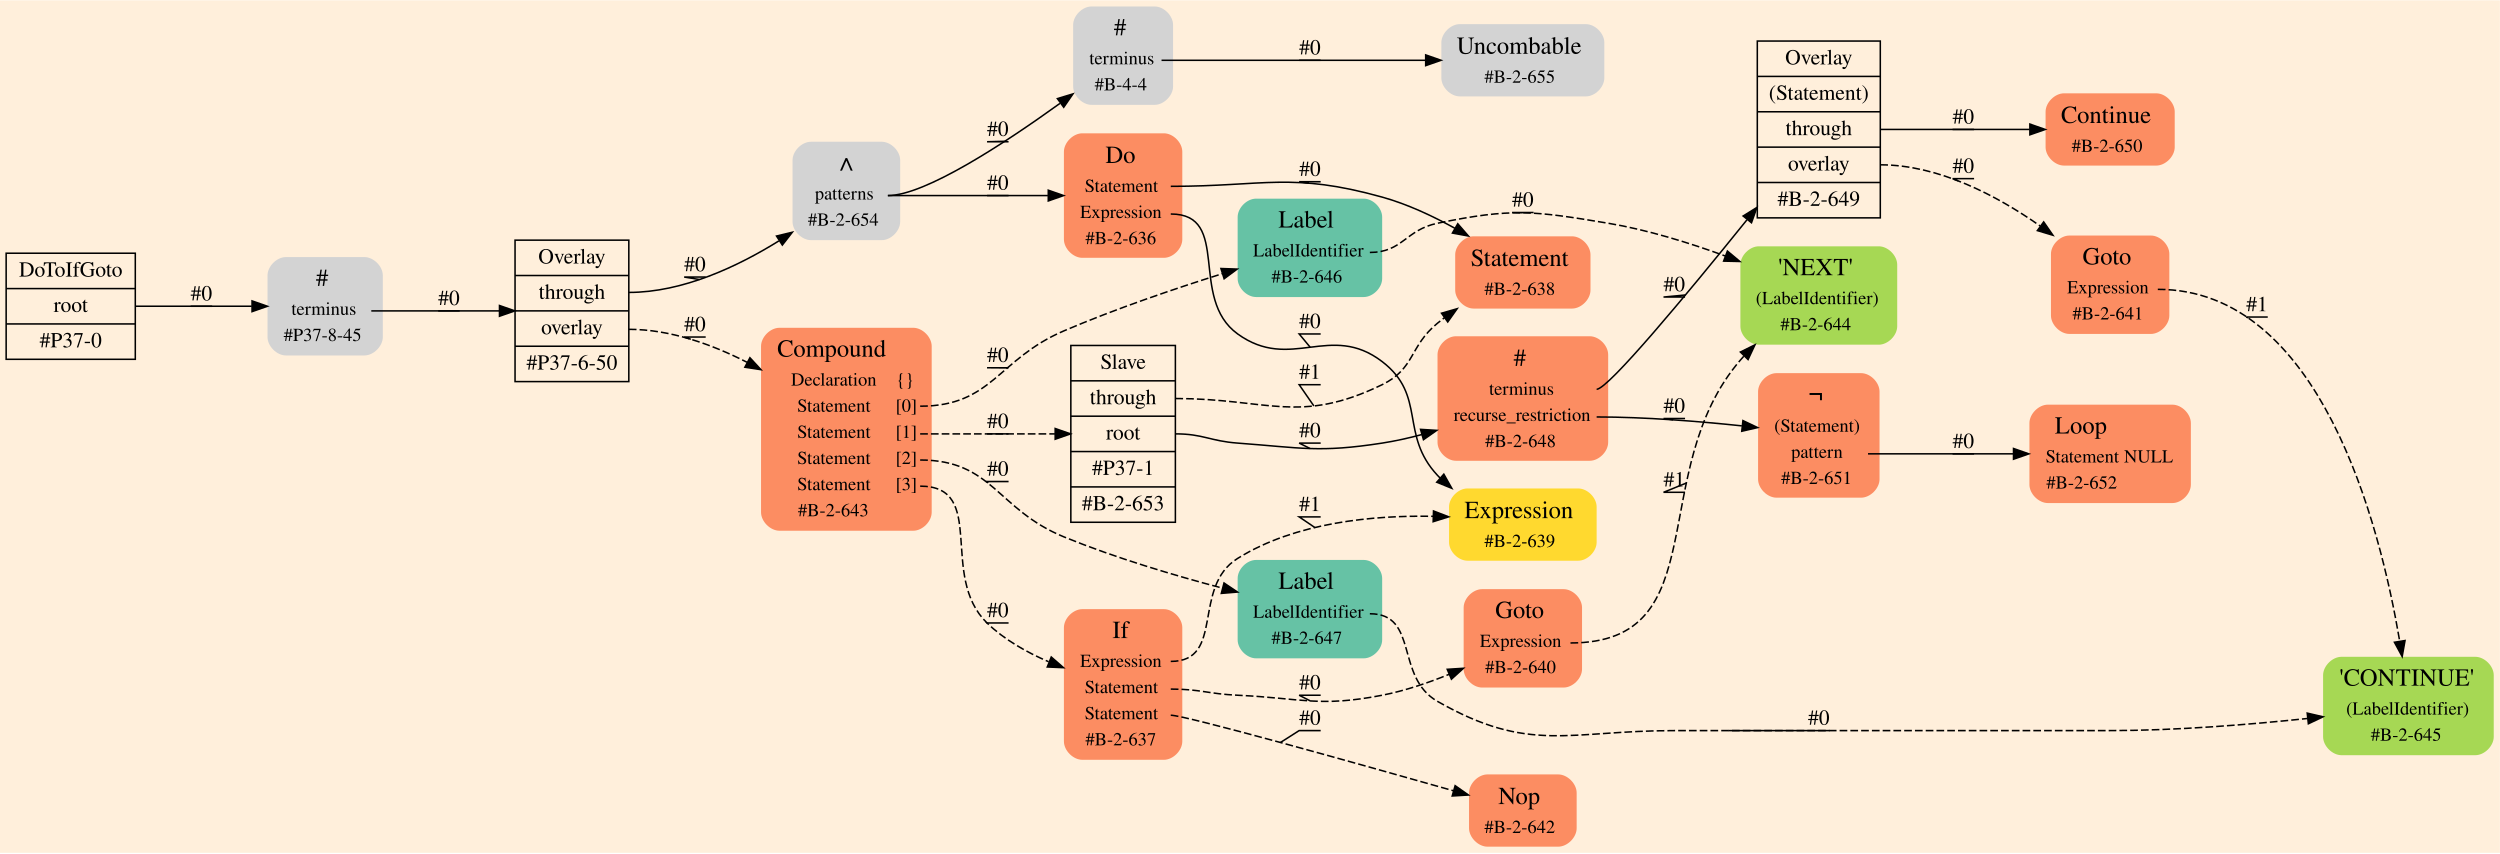
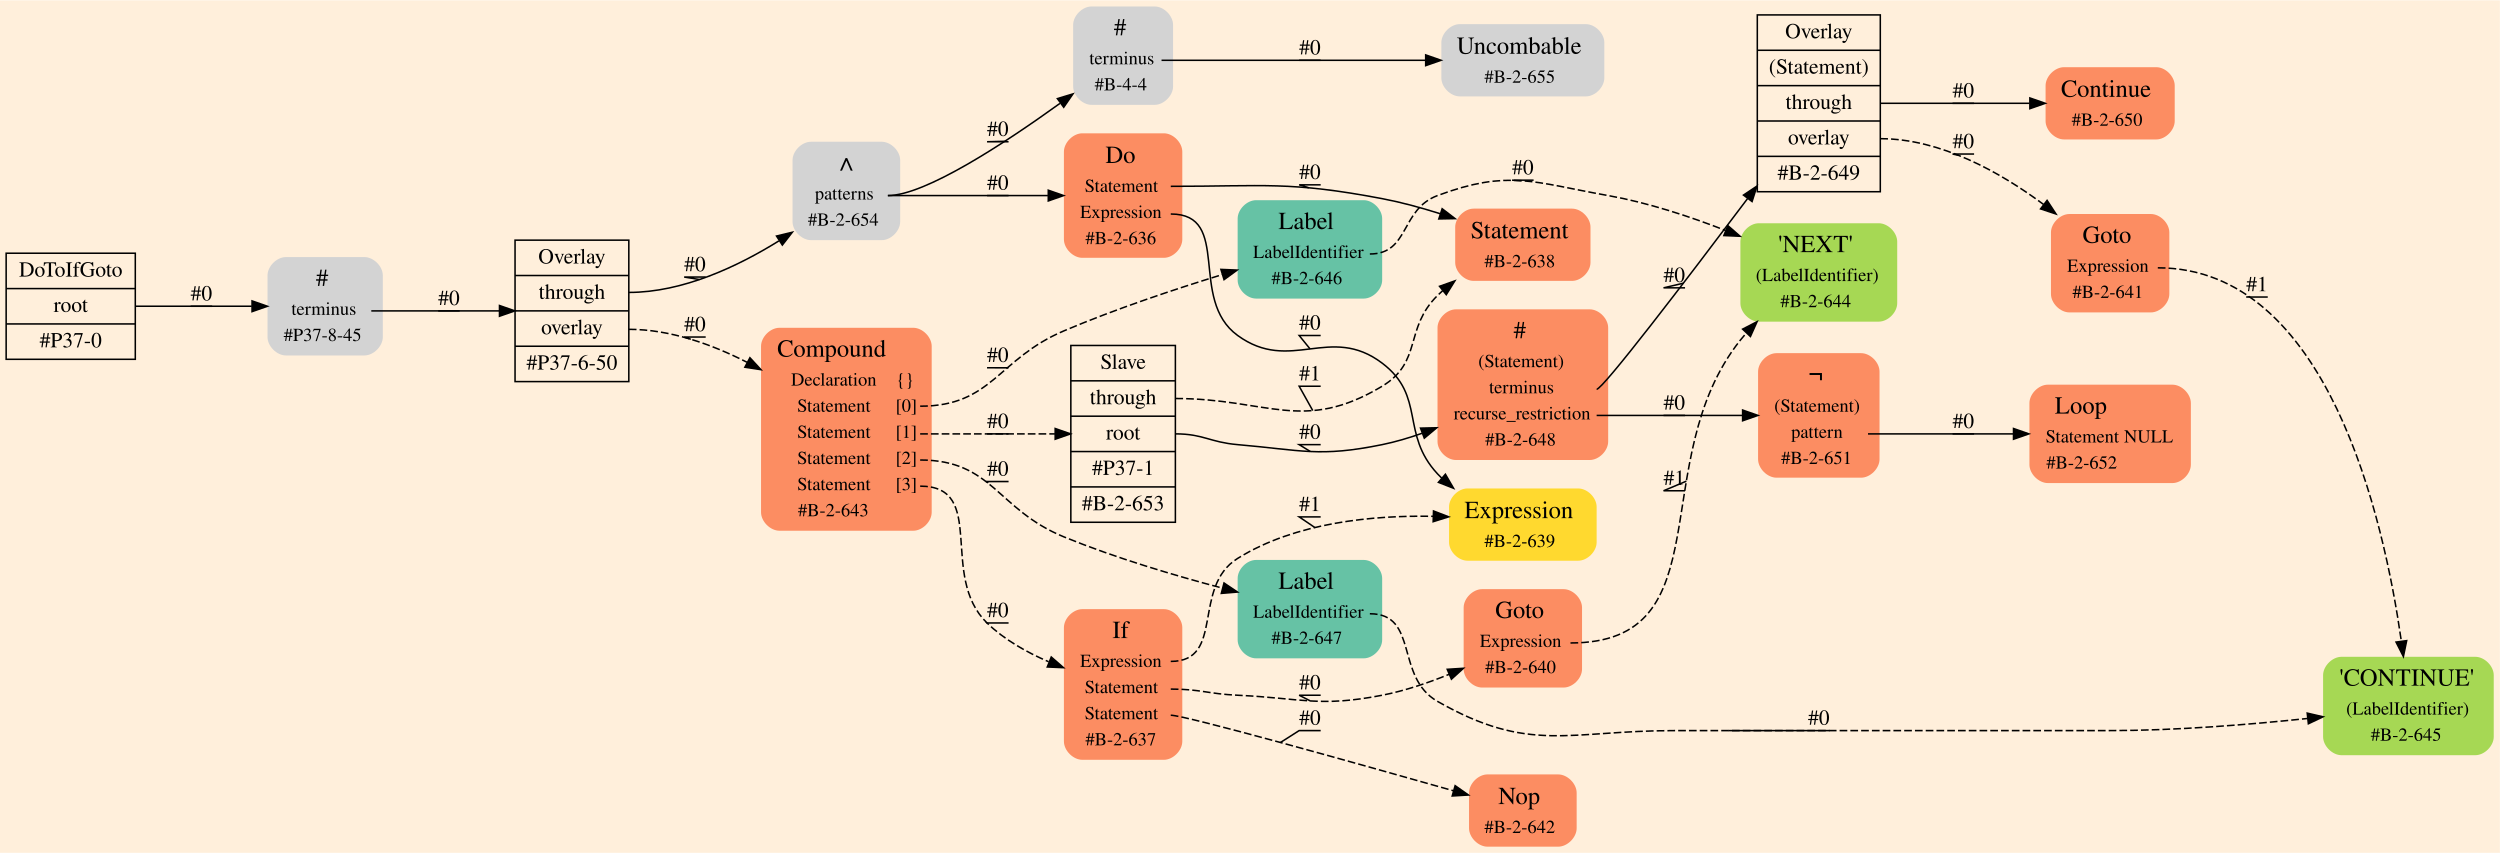
<svg xmlns="http://www.w3.org/2000/svg" width="1008pt" height="344pt" viewBox="0.00 0.00 1008.00 343.75">
  <g id="graph0" class="graph" transform="scale(.6199 .6199) rotate(0) translate(4 550.5)">
    <polygon fill="#ffefdb" stroke="transparent" points="-4,4 -4,-550.5 1622,-550.5 1622,4 -4,4" />
    <g id="node1" class="node">
      <polygon fill="#ffefdb" stroke="#000000" points="0,-317 0,-386 84,-386 84,-317 0,-317" />
      <text text-anchor="middle" x="42" y="-370.8" font-family="Times,serif" font-size="14.00" fill="#000000">DoToIfGoto</text>
      <polyline fill="none" stroke="#000000" points="0,-363 84,-363 " />
      <text text-anchor="middle" x="42" y="-347.8" font-family="Times,serif" font-size="14.00" fill="#000000">root</text>
      <polyline fill="none" stroke="#000000" points="0,-340 84,-340 " />
      <text text-anchor="middle" x="42" y="-324.8" font-family="Times,serif" font-size="14.00" fill="#000000">#P37-0</text>
    </g>
    <g id="node2" class="node">
      <path fill="#d3d3d3" stroke="transparent" d="M233,-383.5C233,-383.5 182,-383.5 182,-383.5 176,-383.5 170,-377.5 170,-371.5 170,-371.5 170,-331.5 170,-331.5 170,-325.5 176,-319.5 182,-319.5 182,-319.5 233,-319.5 233,-319.5 239,-319.5 245,-325.5 245,-331.5 245,-331.5 245,-371.5 245,-371.5 245,-377.5 239,-383.5 233,-383.5" />
      <text text-anchor="start" x="201.5" y="-364.7" font-family="Times,serif" font-size="16.00" fill="#000000">#</text>
      <text text-anchor="start" x="185.5" y="-345.9" font-family="Times,serif" font-size="12.00" fill="#000000">terminus</text>
      <text text-anchor="start" x="180.5" y="-328.9" font-family="Times,serif" font-size="12.00" fill="#000000">#P37-8-45</text>
    </g>
    <g id="edge1" class="edge">
      <path fill="none" stroke="#000000" d="M84,-351.5C109.008,-351.5 136.865,-351.5 159.783,-351.5" />
      <polygon fill="#000000" stroke="#000000" points="159.937,-355 169.937,-351.5 159.937,-348 159.937,-355" />
      <text text-anchor="middle" x="127" y="-355.3" font-family="Times,serif" font-size="14.00" fill="#000000">#0</text>
      <polyline fill="none" stroke="#000000" points="134,-351.5 120,-351.5 126.915,-351.5 " />
    </g>
    <g id="node3" class="node">
      <polygon fill="#ffefdb" stroke="#000000" points="331,-302.5 331,-394.5 405,-394.5 405,-302.5 331,-302.5" />
      <text text-anchor="middle" x="368" y="-379.3" font-family="Times,serif" font-size="14.00" fill="#000000">Overlay</text>
      <polyline fill="none" stroke="#000000" points="331,-371.5 405,-371.5 " />
      <text text-anchor="middle" x="368" y="-356.3" font-family="Times,serif" font-size="14.00" fill="#000000">through</text>
      <polyline fill="none" stroke="#000000" points="331,-348.5 405,-348.5 " />
      <text text-anchor="middle" x="368" y="-333.3" font-family="Times,serif" font-size="14.00" fill="#000000">overlay</text>
      <polyline fill="none" stroke="#000000" points="331,-325.5 405,-325.5 " />
      <text text-anchor="middle" x="368" y="-310.3" font-family="Times,serif" font-size="14.00" fill="#000000">#P37-6-50</text>
    </g>
    <g id="edge2" class="edge">
      <path fill="none" stroke="#000000" d="M237.5,-348.5C265.056,-348.5 295.884,-348.5 320.656,-348.5" />
      <polygon fill="#000000" stroke="#000000" points="320.875,-352 330.875,-348.5 320.874,-345 320.875,-352" />
      <text text-anchor="middle" x="288" y="-352.3" font-family="Times,serif" font-size="14.00" fill="#000000">#0</text>
      <polyline fill="none" stroke="#000000" points="295,-348.5 281,-348.5 288.092,-348.5 " />
    </g>
    <g id="node4" class="node">
      <path fill="#d3d3d3" stroke="transparent" d="M569.5,-458.5C569.5,-458.5 523.5,-458.5 523.5,-458.5 517.5,-458.5 511.5,-452.5 511.5,-446.5 511.5,-446.5 511.5,-406.5 511.5,-406.5 511.5,-400.5 517.5,-394.5 523.5,-394.5 523.5,-394.5 569.5,-394.5 569.5,-394.5 575.5,-394.5 581.5,-400.5 581.5,-406.5 581.5,-406.5 581.5,-446.5 581.5,-446.5 581.5,-452.5 575.5,-458.5 569.5,-458.5" />
      <text text-anchor="start" x="538.5" y="-439.7" font-family="Times,serif" font-size="16.00" fill="#000000">∧</text>
      <text text-anchor="start" x="526" y="-420.9" font-family="Times,serif" font-size="12.00" fill="#000000">patterns</text>
      <text text-anchor="start" x="521.5" y="-403.9" font-family="Times,serif" font-size="12.00" fill="#000000">#B-2-654</text>
    </g>
    <g id="edge3" class="edge">
      <path fill="none" stroke="#000000" d="M405,-360.5C440.07,-360.5 475.832,-377.356 502.63,-394.032" />
      <polygon fill="#000000" stroke="#000000" points="501.058,-397.183 511.361,-399.655 504.849,-391.298 501.058,-397.183" />
      <text text-anchor="middle" x="448" y="-374.3" font-family="Times,serif" font-size="14.00" fill="#000000">#0</text>
      <polyline fill="none" stroke="#000000" points="455,-370.5 441,-370.5 451.014,-368.888 " />
    </g>
    <g id="node10" class="node">
      <path fill="#fc8d62" stroke="transparent" d="M590,-337.5C590,-337.5 503,-337.5 503,-337.5 497,-337.5 491,-331.5 491,-325.5 491,-325.5 491,-217.5 491,-217.5 491,-211.5 497,-205.5 503,-205.5 503,-205.5 590,-205.5 590,-205.5 596,-205.5 602,-211.5 602,-217.5 602,-217.5 602,-325.5 602,-325.5 602,-331.5 596,-337.5 590,-337.5" />
      <text text-anchor="start" x="501.5" y="-318.7" font-family="Times,serif" font-size="16.00" fill="#000000">Compound</text>
      <text text-anchor="start" x="510.5" y="-299.9" font-family="Times,serif" font-size="12.00" fill="#000000">Declaration</text>
      <text text-anchor="start" x="579" y="-299.9" font-family="Times,serif" font-size="12.00" fill="#000000">{}</text>
      <text text-anchor="start" x="514.5" y="-282.9" font-family="Times,serif" font-size="12.00" fill="#000000">Statement</text>
      <text text-anchor="start" x="578.5" y="-282.9" font-family="Times,serif" font-size="12.00" fill="#000000">[0]</text>
      <text text-anchor="start" x="514.5" y="-265.9" font-family="Times,serif" font-size="12.00" fill="#000000">Statement</text>
      <text text-anchor="start" x="578.5" y="-265.9" font-family="Times,serif" font-size="12.00" fill="#000000">[1]</text>
      <text text-anchor="start" x="514.5" y="-248.9" font-family="Times,serif" font-size="12.00" fill="#000000">Statement</text>
      <text text-anchor="start" x="578.5" y="-248.9" font-family="Times,serif" font-size="12.00" fill="#000000">[2]</text>
      <text text-anchor="start" x="514.5" y="-231.9" font-family="Times,serif" font-size="12.00" fill="#000000">Statement</text>
      <text text-anchor="start" x="578.5" y="-231.9" font-family="Times,serif" font-size="12.00" fill="#000000">[3]</text>
      <text text-anchor="start" x="515" y="-214.9" font-family="Times,serif" font-size="12.00" fill="#000000">#B-2-643</text>
    </g>
    <g id="edge4" class="edge">
      <path fill="none" stroke="#000000" stroke-dasharray="5,2" d="M405,-336.5C431.61,-336.5 458.677,-326.89 481.915,-315.06" />
      <polygon fill="#000000" stroke="#000000" points="483.773,-318.037 490.957,-310.249 480.485,-311.857 483.773,-318.037" />
      <text text-anchor="middle" x="448" y="-335.3" font-family="Times,serif" font-size="14.00" fill="#000000">#0</text>
      <polyline fill="none" stroke="#000000" points="455,-331.5 441,-331.5 445.331,-330.033 " />
    </g>
    <g id="node5" class="node">
      <path fill="#fc8d62" stroke="transparent" d="M753,-464C753,-464 700,-464 700,-464 694,-464 688,-458 688,-452 688,-452 688,-395 688,-395 688,-389 694,-383 700,-383 700,-383 753,-383 753,-383 759,-383 765,-389 765,-395 765,-395 765,-452 765,-452 765,-458 759,-464 753,-464" />
      <text text-anchor="start" x="715" y="-444.7" font-family="Times,serif" font-size="16.00" fill="#000000">Do</text>
      <text text-anchor="start" x="701.5" y="-425.9" font-family="Times,serif" font-size="12.00" fill="#000000">Statement</text>
      <text text-anchor="start" x="698.5" y="-408.9" font-family="Times,serif" font-size="12.00" fill="#000000">Expression</text>
      <text text-anchor="start" x="702" y="-391.9" font-family="Times,serif" font-size="12.00" fill="#000000">#B-2-636</text>
    </g>
    <g id="edge5" class="edge">
      <path fill="none" stroke="#000000" d="M573.5,-423.5C608.31,-423.5 647.575,-423.5 677.611,-423.5" />
      <polygon fill="#000000" stroke="#000000" points="677.828,-427 687.828,-423.5 677.828,-420 677.828,-427" />
      <text text-anchor="middle" x="645" y="-427.3" font-family="Times,serif" font-size="14.00" fill="#000000">#0</text>
      <polyline fill="none" stroke="#000000" points="652,-423.5 638,-423.5 644.734,-423.5 " />
    </g>
    <g id="node8" class="node">
      <path fill="#d3d3d3" stroke="transparent" d="M747,-546.5C747,-546.5 706,-546.5 706,-546.5 700,-546.5 694,-540.5 694,-534.5 694,-534.5 694,-494.5 694,-494.5 694,-488.5 700,-482.5 706,-482.5 706,-482.5 747,-482.5 747,-482.5 753,-482.5 759,-488.5 759,-494.5 759,-494.5 759,-534.5 759,-534.5 759,-540.5 753,-546.5 747,-546.5" />
      <text text-anchor="start" x="720.5" y="-527.7" font-family="Times,serif" font-size="16.00" fill="#000000">#</text>
      <text text-anchor="start" x="704.5" y="-508.9" font-family="Times,serif" font-size="12.00" fill="#000000">terminus</text>
      <text text-anchor="start" x="708" y="-491.9" font-family="Times,serif" font-size="12.00" fill="#000000">#B-4-4</text>
    </g>
    <g id="edge6" class="edge">
      <path fill="none" stroke="#000000" d="M573.5,-423.5C597.534,-423.5 648.838,-457.089 685.406,-483.453" />
      <polygon fill="#000000" stroke="#000000" points="683.751,-486.577 693.895,-489.634 687.871,-480.918 683.751,-486.577" />
      <text text-anchor="middle" x="645" y="-462.3" font-family="Times,serif" font-size="14.00" fill="#000000">#0</text>
      <polyline fill="none" stroke="#000000" points="652,-458.5 638,-458.5 649.553,-458.813 " />
    </g>
    <g id="node6" class="node">
-       <path fill="#fc8d62" stroke="transparent" d="M1018.5,-397C1018.5,-397 954.5,-397 954.5,-397 948.5,-397 942.5,-391 942.5,-385 942.5,-385 942.5,-362 942.5,-362 942.5,-356 948.5,-350 954.5,-350 954.5,-350 1018.5,-350 1018.5,-350 1024.5,-350 1030.5,-356 1030.5,-362 1030.5,-362 1030.5,-385 1030.5,-385 1030.5,-391 1024.5,-397 1018.5,-397" />
-       <text text-anchor="start" x="952.5" y="-377.7" font-family="Times,serif" font-size="16.00" fill="#000000">Statement</text>
-       <text text-anchor="start" x="961.5" y="-358.9" font-family="Times,serif" font-size="12.00" fill="#000000">#B-2-638</text>
+       <path fill="#fc8d62" stroke="transparent" d="M1018.5,-415C1018.5,-415 954.5,-415 954.5,-415 948.5,-415 942.5,-409 942.5,-403 942.5,-403 942.5,-380 942.5,-380 942.5,-374 948.5,-368 954.5,-368 954.5,-368 1018.5,-368 1018.5,-368 1024.5,-368 1030.5,-374 1030.5,-380 1030.5,-380 1030.5,-403 1030.5,-403 1030.5,-409 1024.5,-415 1018.5,-415" />
+       <text text-anchor="start" x="952.5" y="-395.7" font-family="Times,serif" font-size="16.00" fill="#000000">Statement</text>
+       <text text-anchor="start" x="961.5" y="-376.9" font-family="Times,serif" font-size="12.00" fill="#000000">#B-2-638</text>
    </g>
    <g id="edge7" class="edge">
-       <path fill="none" stroke="#000000" d="M757.5,-429.5C818.69,-429.5 836.047,-438.896 895,-422.5 911.246,-417.982 927.841,-410.219 942.359,-402.188" />
-       <polygon fill="#000000" stroke="#000000" points="944.169,-405.185 951.109,-397.18 940.691,-399.11 944.169,-405.185" />
-       <text text-anchor="middle" x="848" y="-436.3" font-family="Times,serif" font-size="14.00" fill="#000000">#0</text>
-       <polyline fill="none" stroke="#000000" points="855,-432.5 841,-432.5 847.386,-431.552 " />
+       <path fill="none" stroke="#000000" d="M757.5,-429.5C818.715,-429.5 834.858,-432.909 895,-421.5 907.442,-419.14 920.532,-415.55 932.797,-411.664" />
+       <polygon fill="#000000" stroke="#000000" points="934.019,-414.947 942.429,-408.503 931.836,-408.296 934.019,-414.947" />
+       <text text-anchor="middle" x="848" y="-434.3" font-family="Times,serif" font-size="14.00" fill="#000000">#0</text>
+       <polyline fill="none" stroke="#000000" points="855,-430.5 841,-430.5 847.342,-428.545 " />
    </g>
    <g id="node7" class="node">
      <path fill="#ffd92f" stroke="transparent" d="M1022.5,-233C1022.5,-233 950.5,-233 950.5,-233 944.5,-233 938.5,-227 938.5,-221 938.5,-221 938.5,-198 938.5,-198 938.5,-192 944.5,-186 950.5,-186 950.5,-186 1022.5,-186 1022.5,-186 1028.5,-186 1034.5,-192 1034.5,-198 1034.5,-198 1034.5,-221 1034.5,-221 1034.5,-227 1028.5,-233 1022.5,-233" />
      <text text-anchor="start" x="948.5" y="-213.7" font-family="Times,serif" font-size="16.00" fill="#000000">Expression</text>
      <text text-anchor="start" x="961.5" y="-194.9" font-family="Times,serif" font-size="12.00" fill="#000000">#B-2-639</text>
    </g>
    <g id="edge8" class="edge">
-       <path fill="none" stroke="#000000" d="M757.5,-411.5C797.193,-411.5 768.825,-356.745 801,-333.5 835.48,-308.59 861.23,-341.365 895,-315.5 924.036,-293.261 906.062,-268.254 931,-241.5 931.526,-240.936 932.064,-240.378 932.614,-239.828" />
-       <polygon fill="#000000" stroke="#000000" points="935.097,-242.306 940.303,-233.079 930.479,-237.045 935.097,-242.306" />
-       <text text-anchor="middle" x="848" y="-337.3" font-family="Times,serif" font-size="14.00" fill="#000000">#0</text>
-       <polyline fill="none" stroke="#000000" points="855,-333.5 841,-333.5 848.179,-324.847 " />
+       <path fill="none" stroke="#000000" d="M757.5,-411.5C797.582,-411.5 768.573,-356.06 801,-332.5 835.413,-307.497 861.09,-340.181 895,-314.5 923.521,-292.9 906.639,-268.702 931,-242.5 931.88,-241.553 932.794,-240.625 933.736,-239.715" />
+       <polygon fill="#000000" stroke="#000000" points="936.125,-242.276 941.437,-233.109 931.568,-236.963 936.125,-242.276" />
+       <text text-anchor="middle" x="848" y="-336.3" font-family="Times,serif" font-size="14.00" fill="#000000">#0</text>
+       <polyline fill="none" stroke="#000000" points="855,-332.5 841,-332.5 848.101,-323.743 " />
    </g>
    <g id="node9" class="node">
      <path fill="#d3d3d3" stroke="transparent" d="M1027.5,-535C1027.5,-535 945.5,-535 945.5,-535 939.5,-535 933.5,-529 933.5,-523 933.5,-523 933.5,-500 933.5,-500 933.5,-494 939.5,-488 945.5,-488 945.5,-488 1027.5,-488 1027.5,-488 1033.5,-488 1039.5,-494 1039.5,-500 1039.5,-500 1039.5,-523 1039.5,-523 1039.5,-529 1033.5,-535 1027.5,-535" />
      <text text-anchor="start" x="943.5" y="-515.7" font-family="Times,serif" font-size="16.00" fill="#000000">Uncombable</text>
      <text text-anchor="start" x="961.5" y="-496.9" font-family="Times,serif" font-size="12.00" fill="#000000">#B-2-655</text>
    </g>
    <g id="edge9" class="edge">
      <path fill="none" stroke="#000000" d="M751.5,-511.5C809.655,-511.5 875.905,-511.5 923.205,-511.5" />
      <polygon fill="#000000" stroke="#000000" points="923.301,-515 933.301,-511.5 923.301,-508 923.301,-515" />
      <text text-anchor="middle" x="848" y="-515.3" font-family="Times,serif" font-size="14.00" fill="#000000">#0</text>
      <polyline fill="none" stroke="#000000" points="855,-511.5 841,-511.5 847.676,-511.5 " />
    </g>
    <g id="node11" class="node">
-       <path fill="#66c2a5" stroke="transparent" d="M883,-421.5C883,-421.5 813,-421.5 813,-421.5 807,-421.5 801,-415.5 801,-409.5 801,-409.5 801,-369.5 801,-369.5 801,-363.5 807,-357.5 813,-357.5 813,-357.5 883,-357.5 883,-357.5 889,-357.5 895,-363.5 895,-369.5 895,-369.5 895,-409.5 895,-409.5 895,-415.5 889,-421.5 883,-421.5" />
-       <text text-anchor="start" x="827.5" y="-402.7" font-family="Times,serif" font-size="16.00" fill="#000000">Label</text>
-       <text text-anchor="start" x="811" y="-383.9" font-family="Times,serif" font-size="12.00" fill="#000000">LabelIdentifier</text>
-       <text text-anchor="start" x="823" y="-366.9" font-family="Times,serif" font-size="12.00" fill="#000000">#B-2-646</text>
+       <path fill="#66c2a5" stroke="transparent" d="M883,-420.5C883,-420.5 813,-420.5 813,-420.5 807,-420.5 801,-414.5 801,-408.5 801,-408.5 801,-368.5 801,-368.5 801,-362.5 807,-356.5 813,-356.5 813,-356.5 883,-356.5 883,-356.5 889,-356.5 895,-362.5 895,-368.5 895,-368.5 895,-408.5 895,-408.5 895,-414.5 889,-420.5 883,-420.5" />
+       <text text-anchor="start" x="827.5" y="-401.7" font-family="Times,serif" font-size="16.00" fill="#000000">Label</text>
+       <text text-anchor="start" x="811" y="-382.9" font-family="Times,serif" font-size="12.00" fill="#000000">LabelIdentifier</text>
+       <text text-anchor="start" x="823" y="-365.9" font-family="Times,serif" font-size="12.00" fill="#000000">#B-2-646</text>
    </g>
    <g id="edge10" class="edge">
-       <path fill="none" stroke="#000000" stroke-dasharray="5,2" d="M594.5,-286.5C641.416,-286.5 644.863,-317.053 688,-335.5 721.445,-349.802 760.054,-362.925 790.965,-372.653" />
-       <polygon fill="#000000" stroke="#000000" points="790.126,-376.057 800.715,-375.689 792.208,-369.374 790.126,-376.057" />
+       <path fill="none" stroke="#000000" stroke-dasharray="5,2" d="M594.5,-286.5C641.416,-286.5 644.811,-317.174 688,-335.5 721.422,-349.682 760.03,-362.566 790.947,-372.08" />
+       <polygon fill="#000000" stroke="#000000" points="790.113,-375.484 800.699,-375.047 792.151,-368.787 790.113,-375.484" />
      <text text-anchor="middle" x="645" y="-315.3" font-family="Times,serif" font-size="14.00" fill="#000000">#0</text>
-       <polyline fill="none" stroke="#000000" points="652,-311.5 638,-311.5 651.244,-311.386 " />
+       <polyline fill="none" stroke="#000000" points="652,-311.5 638,-311.5 651.221,-311.439 " />
    </g>
    <g id="node13" class="node">
      <polygon fill="#ffefdb" stroke="#000000" points="692.5,-211 692.5,-326 760.5,-326 760.5,-211 692.5,-211" />
      <text text-anchor="middle" x="726.5" y="-310.8" font-family="Times,serif" font-size="14.00" fill="#000000">Slave</text>
      <polyline fill="none" stroke="#000000" points="692.5,-303 760.5,-303 " />
      <text text-anchor="middle" x="726.5" y="-287.8" font-family="Times,serif" font-size="14.00" fill="#000000">through</text>
      <polyline fill="none" stroke="#000000" points="692.5,-280 760.5,-280 " />
      <text text-anchor="middle" x="726.5" y="-264.8" font-family="Times,serif" font-size="14.00" fill="#000000">root</text>
      <polyline fill="none" stroke="#000000" points="692.5,-257 760.5,-257 " />
      <text text-anchor="middle" x="726.5" y="-241.8" font-family="Times,serif" font-size="14.00" fill="#000000">#P37-1</text>
      <polyline fill="none" stroke="#000000" points="692.5,-234 760.5,-234 " />
      <text text-anchor="middle" x="726.5" y="-218.8" font-family="Times,serif" font-size="14.00" fill="#000000">#B-2-653</text>
    </g>
    <g id="edge11" class="edge">
      <path fill="none" stroke="#000000" stroke-dasharray="5,2" d="M594.5,-268.5C623.705,-268.5 656.545,-268.5 682.164,-268.5" />
      <polygon fill="#000000" stroke="#000000" points="682.313,-272 692.313,-268.5 682.313,-265 682.313,-272" />
      <text text-anchor="middle" x="645" y="-272.3" font-family="Times,serif" font-size="14.00" fill="#000000">#0</text>
      <polyline fill="none" stroke="#000000" points="652,-268.5 638,-268.5 644.952,-268.5 " />
    </g>
    <g id="node21" class="node">
      <path fill="#66c2a5" stroke="transparent" d="M883,-186.5C883,-186.5 813,-186.5 813,-186.5 807,-186.5 801,-180.5 801,-174.5 801,-174.5 801,-134.5 801,-134.5 801,-128.5 807,-122.5 813,-122.5 813,-122.5 883,-122.5 883,-122.5 889,-122.5 895,-128.5 895,-134.5 895,-134.5 895,-174.5 895,-174.5 895,-180.5 889,-186.5 883,-186.5" />
      <text text-anchor="start" x="827.5" y="-167.7" font-family="Times,serif" font-size="16.00" fill="#000000">Label</text>
      <text text-anchor="start" x="811" y="-148.9" font-family="Times,serif" font-size="12.00" fill="#000000">LabelIdentifier</text>
      <text text-anchor="start" x="823" y="-131.9" font-family="Times,serif" font-size="12.00" fill="#000000">#B-2-647</text>
    </g>
    <g id="edge12" class="edge">
      <path fill="none" stroke="#000000" stroke-dasharray="5,2" d="M594.5,-251.5C641.624,-251.5 644.386,-219.346 688,-201.5 721.366,-187.847 760.129,-176.356 791.144,-168.154" />
      <polygon fill="#000000" stroke="#000000" points="792.129,-171.514 800.925,-165.608 790.366,-164.74 792.129,-171.514" />
      <text text-anchor="middle" x="645" y="-241.3" font-family="Times,serif" font-size="14.00" fill="#000000">#0</text>
      <polyline fill="none" stroke="#000000" points="652,-237.5 638,-237.5 638.588,-236.474 " />
    </g>
    <g id="node22" class="node">
      <path fill="#fc8d62" stroke="transparent" d="M753,-154.5C753,-154.5 700,-154.5 700,-154.5 694,-154.5 688,-148.5 688,-142.5 688,-142.5 688,-68.5 688,-68.5 688,-62.5 694,-56.5 700,-56.5 700,-56.5 753,-56.5 753,-56.5 759,-56.5 765,-62.5 765,-68.5 765,-68.5 765,-142.5 765,-142.5 765,-148.5 759,-154.5 753,-154.5" />
      <text text-anchor="start" x="719.5" y="-135.7" font-family="Times,serif" font-size="16.00" fill="#000000">If</text>
      <text text-anchor="start" x="698.5" y="-116.9" font-family="Times,serif" font-size="12.00" fill="#000000">Expression</text>
      <text text-anchor="start" x="701.5" y="-99.9" font-family="Times,serif" font-size="12.00" fill="#000000">Statement</text>
      <text text-anchor="start" x="701.5" y="-82.9" font-family="Times,serif" font-size="12.00" fill="#000000">Statement</text>
      <text text-anchor="start" x="702" y="-65.9" font-family="Times,serif" font-size="12.00" fill="#000000">#B-2-637</text>
    </g>
    <g id="edge13" class="edge">
      <path fill="none" stroke="#000000" stroke-dasharray="5,2" d="M594.5,-234.5C638.528,-234.5 606.403,-176.16 638,-145.5 649.208,-134.624 663.892,-126.382 678.068,-120.292" />
      <polygon fill="#000000" stroke="#000000" points="679.77,-123.38 687.752,-116.413 677.168,-116.882 679.77,-123.38" />
      <text text-anchor="middle" x="645" y="-149.3" font-family="Times,serif" font-size="14.00" fill="#000000">#0</text>
      <polyline fill="none" stroke="#000000" points="652,-145.5 638,-145.5 638.263,-145.246 " />
    </g>
    <g id="node12" class="node">
-       <path fill="#a6d854" stroke="transparent" d="M1218,-390.5C1218,-390.5 1140,-390.5 1140,-390.5 1134,-390.5 1128,-384.5 1128,-378.5 1128,-378.5 1128,-338.5 1128,-338.5 1128,-332.5 1134,-326.5 1140,-326.5 1140,-326.5 1218,-326.5 1218,-326.5 1224,-326.5 1230,-332.5 1230,-338.5 1230,-338.5 1230,-378.5 1230,-378.5 1230,-384.5 1224,-390.5 1218,-390.5" />
-       <text text-anchor="start" x="1152.5" y="-371.7" font-family="Times,serif" font-size="16.00" fill="#000000">'NEXT'</text>
-       <text text-anchor="start" x="1138" y="-352.9" font-family="Times,serif" font-size="12.00" fill="#000000">(LabelIdentifier)</text>
-       <text text-anchor="start" x="1154" y="-335.9" font-family="Times,serif" font-size="12.00" fill="#000000">#B-2-644</text>
+       <path fill="#a6d854" stroke="transparent" d="M1218,-405.5C1218,-405.5 1140,-405.5 1140,-405.5 1134,-405.5 1128,-399.5 1128,-393.5 1128,-393.5 1128,-353.5 1128,-353.5 1128,-347.5 1134,-341.5 1140,-341.5 1140,-341.5 1218,-341.5 1218,-341.5 1224,-341.5 1230,-347.5 1230,-353.5 1230,-353.5 1230,-393.5 1230,-393.5 1230,-399.5 1224,-405.5 1218,-405.5" />
+       <text text-anchor="start" x="1152.5" y="-386.7" font-family="Times,serif" font-size="16.00" fill="#000000">'NEXT'</text>
+       <text text-anchor="start" x="1138" y="-367.9" font-family="Times,serif" font-size="12.00" fill="#000000">(LabelIdentifier)</text>
+       <text text-anchor="start" x="1154" y="-350.9" font-family="Times,serif" font-size="12.00" fill="#000000">#B-2-644</text>
    </g>
    <g id="edge14" class="edge">
-       <path fill="none" stroke="#000000" stroke-dasharray="5,2" d="M887,-386.5C908.301,-386.5 910.14,-401.188 931,-405.5 979.312,-415.485 993.339,-413.615 1042,-405.5 1067.614,-401.228 1094.858,-392.755 1118.247,-384.164" />
-       <polygon fill="#000000" stroke="#000000" points="1119.552,-387.413 1127.681,-380.618 1117.089,-380.861 1119.552,-387.413" />
-       <text text-anchor="middle" x="986.5" y="-416.3" font-family="Times,serif" font-size="14.00" fill="#000000">#0</text>
-       <polyline fill="none" stroke="#000000" points="993.5,-412.5 979.5,-412.5 986.369,-412.288 " />
+       <path fill="none" stroke="#000000" stroke-dasharray="5,2" d="M887,-385.5C912.839,-385.5 906.783,-414.49 931,-423.5 977.237,-440.702 993.42,-432.088 1042,-423.5 1067.748,-418.948 1095.017,-409.932 1118.39,-400.794" />
+       <polygon fill="#000000" stroke="#000000" points="1119.832,-403.987 1127.815,-397.022 1117.23,-397.489 1119.832,-403.987" />
+       <text text-anchor="middle" x="986.5" y="-437.3" font-family="Times,serif" font-size="14.00" fill="#000000">#0</text>
+       <polyline fill="none" stroke="#000000" points="993.5,-433.5 979.5,-433.5 985.621,-433.171 " />
    </g>
    <g id="edge15" class="edge">
-       <path fill="none" stroke="#000000" stroke-dasharray="5,2" d="M760.5,-291.5C820.412,-291.5 841.115,-274.311 895,-300.5 916.511,-310.955 912.511,-325.327 931,-340.5 932.495,-341.727 934.04,-342.938 935.622,-344.13" />
-       <polygon fill="#000000" stroke="#000000" points="933.598,-346.985 943.779,-349.917 937.649,-341.276 933.598,-346.985" />
-       <text text-anchor="middle" x="848" y="-304.3" font-family="Times,serif" font-size="14.00" fill="#000000">#1</text>
-       <polyline fill="none" stroke="#000000" points="855,-300.5 841,-300.5 850.585,-286.642 " />
+       <path fill="none" stroke="#000000" stroke-dasharray="5,2" d="M760.5,-291.5C820.383,-291.5 843.674,-268.652 895,-299.5 921.329,-315.324 909.155,-336.904 931,-358.5 932.071,-359.559 933.183,-360.598 934.328,-361.616" />
+       <polygon fill="#000000" stroke="#000000" points="932.304,-364.48 942.291,-368.019 936.691,-359.024 932.304,-364.48" />
+       <text text-anchor="middle" x="848" y="-303.3" font-family="Times,serif" font-size="14.00" fill="#000000">#1</text>
+       <polyline fill="none" stroke="#000000" points="855,-299.5 841,-299.5 849.848,-283.65 " />
    </g>
    <g id="node14" class="node">
-       <path fill="#fc8d62" stroke="transparent" d="M1030,-332C1030,-332 943,-332 943,-332 937,-332 931,-326 931,-320 931,-320 931,-263 931,-263 931,-257 937,-251 943,-251 943,-251 1030,-251 1030,-251 1036,-251 1042,-257 1042,-263 1042,-263 1042,-320 1042,-320 1042,-326 1036,-332 1030,-332" />
-       <text text-anchor="start" x="980.5" y="-312.7" font-family="Times,serif" font-size="16.00" fill="#000000">#</text>
-       <text text-anchor="start" x="964.5" y="-293.9" font-family="Times,serif" font-size="12.00" fill="#000000">terminus</text>
-       <text text-anchor="start" x="941.5" y="-276.9" font-family="Times,serif" font-size="12.00" fill="#000000">recurse_restriction</text>
-       <text text-anchor="start" x="962" y="-259.9" font-family="Times,serif" font-size="12.00" fill="#000000">#B-2-648</text>
+       <path fill="#fc8d62" stroke="transparent" d="M1030,-349.5C1030,-349.5 943,-349.5 943,-349.5 937,-349.5 931,-343.5 931,-337.5 931,-337.5 931,-263.5 931,-263.5 931,-257.5 937,-251.5 943,-251.5 943,-251.5 1030,-251.5 1030,-251.5 1036,-251.5 1042,-257.5 1042,-263.5 1042,-263.5 1042,-337.5 1042,-337.5 1042,-343.5 1036,-349.5 1030,-349.5" />
+       <text text-anchor="start" x="980.5" y="-330.7" font-family="Times,serif" font-size="16.00" fill="#000000">#</text>
+       <text text-anchor="start" x="957.5" y="-311.9" font-family="Times,serif" font-size="12.00" fill="#000000">(Statement)</text>
+       <text text-anchor="start" x="964.5" y="-294.9" font-family="Times,serif" font-size="12.00" fill="#000000">terminus</text>
+       <text text-anchor="start" x="941.5" y="-277.9" font-family="Times,serif" font-size="12.00" fill="#000000">recurse_restriction</text>
+       <text text-anchor="start" x="962" y="-260.9" font-family="Times,serif" font-size="12.00" fill="#000000">#B-2-648</text>
    </g>
    <g id="edge16" class="edge">
-       <path fill="none" stroke="#000000" d="M760.5,-268.5C778.697,-268.5 782.853,-263.837 801,-262.5 842.665,-259.43 853.713,-256.114 895,-262.5 903.495,-263.814 912.282,-265.776 920.898,-268.072" />
-       <polygon fill="#000000" stroke="#000000" points="919.954,-271.442 930.529,-270.788 921.855,-264.705 919.954,-271.442" />
-       <text text-anchor="middle" x="848" y="-266.3" font-family="Times,serif" font-size="14.00" fill="#000000">#0</text>
-       <polyline fill="none" stroke="#000000" points="855,-262.5 841,-262.5 848.142,-258.954 " />
+       <path fill="none" stroke="#000000" d="M760.5,-268.5C778.767,-268.5 782.8,-263.061 801,-261.5 842.625,-257.929 854.067,-253.14 895,-261.5 903.605,-263.257 912.402,-265.856 920.976,-268.892" />
+       <polygon fill="#000000" stroke="#000000" points="919.946,-272.244 930.538,-272.484 922.408,-265.691 919.946,-272.244" />
+       <text text-anchor="middle" x="848" y="-265.3" font-family="Times,serif" font-size="14.00" fill="#000000">#0</text>
+       <polyline fill="none" stroke="#000000" points="855,-261.5 841,-261.5 848.26,-257.026 " />
    </g>
    <g id="node15" class="node">
-       <polygon fill="#ffefdb" stroke="#000000" points="1139,-409 1139,-524 1219,-524 1219,-409 1139,-409" />
-       <text text-anchor="middle" x="1179" y="-508.8" font-family="Times,serif" font-size="14.00" fill="#000000">Overlay</text>
-       <polyline fill="none" stroke="#000000" points="1139,-501 1219,-501 " />
-       <text text-anchor="middle" x="1179" y="-485.8" font-family="Times,serif" font-size="14.00" fill="#000000">(Statement)</text>
-       <polyline fill="none" stroke="#000000" points="1139,-478 1219,-478 " />
-       <text text-anchor="middle" x="1179" y="-462.8" font-family="Times,serif" font-size="14.00" fill="#000000">through</text>
-       <polyline fill="none" stroke="#000000" points="1139,-455 1219,-455 " />
-       <text text-anchor="middle" x="1179" y="-439.8" font-family="Times,serif" font-size="14.00" fill="#000000">overlay</text>
-       <polyline fill="none" stroke="#000000" points="1139,-432 1219,-432 " />
-       <text text-anchor="middle" x="1179" y="-416.8" font-family="Times,serif" font-size="14.00" fill="#000000">#B-2-649</text>
+       <polygon fill="#ffefdb" stroke="#000000" points="1139,-426 1139,-541 1219,-541 1219,-426 1139,-426" />
+       <text text-anchor="middle" x="1179" y="-525.8" font-family="Times,serif" font-size="14.00" fill="#000000">Overlay</text>
+       <polyline fill="none" stroke="#000000" points="1139,-518 1219,-518 " />
+       <text text-anchor="middle" x="1179" y="-502.8" font-family="Times,serif" font-size="14.00" fill="#000000">(Statement)</text>
+       <polyline fill="none" stroke="#000000" points="1139,-495 1219,-495 " />
+       <text text-anchor="middle" x="1179" y="-479.8" font-family="Times,serif" font-size="14.00" fill="#000000">through</text>
+       <polyline fill="none" stroke="#000000" points="1139,-472 1219,-472 " />
+       <text text-anchor="middle" x="1179" y="-456.8" font-family="Times,serif" font-size="14.00" fill="#000000">overlay</text>
+       <polyline fill="none" stroke="#000000" points="1139,-449 1219,-449 " />
+       <text text-anchor="middle" x="1179" y="-433.8" font-family="Times,serif" font-size="14.00" fill="#000000">#B-2-649</text>
    </g>
    <g id="edge17" class="edge">
-       <path fill="none" stroke="#000000" d="M1034.5,-297.5C1041.951,-297.5 1092.98,-358.979 1132.309,-407.776" />
-       <polygon fill="#000000" stroke="#000000" points="1129.764,-410.196 1138.759,-415.794 1135.219,-405.809 1129.764,-410.196" />
-       <text text-anchor="middle" x="1085" y="-361.3" font-family="Times,serif" font-size="14.00" fill="#000000">#0</text>
-       <polyline fill="none" stroke="#000000" points="1092,-357.5 1078,-357.5 1092.25,-358.841 " />
+       <path fill="none" stroke="#000000" d="M1034.5,-297.5C1038.511,-297.5 1091.913,-367.407 1132.64,-421.506" />
+       <polygon fill="#000000" stroke="#000000" points="1129.995,-423.813 1138.803,-429.701 1135.59,-419.605 1129.995,-423.813" />
+       <text text-anchor="middle" x="1085" y="-367.3" font-family="Times,serif" font-size="14.00" fill="#000000">#0</text>
+       <polyline fill="none" stroke="#000000" points="1092,-363.5 1078,-363.5 1090.896,-366.498 " />
    </g>
    <g id="node19" class="node">
-       <path fill="#fc8d62" stroke="transparent" d="M1206.5,-308C1206.5,-308 1151.5,-308 1151.5,-308 1145.5,-308 1139.5,-302 1139.5,-296 1139.5,-296 1139.5,-239 1139.5,-239 1139.5,-233 1145.5,-227 1151.5,-227 1151.5,-227 1206.5,-227 1206.5,-227 1212.5,-227 1218.5,-233 1218.5,-239 1218.5,-239 1218.5,-296 1218.5,-296 1218.5,-302 1212.5,-308 1206.5,-308" />
-       <text text-anchor="start" x="1172.5" y="-288.7" font-family="Times,serif" font-size="16.00" fill="#000000">¬</text>
-       <text text-anchor="start" x="1150" y="-269.9" font-family="Times,serif" font-size="12.00" fill="#000000">(Statement)</text>
-       <text text-anchor="start" x="1161" y="-252.9" font-family="Times,serif" font-size="12.00" fill="#000000">pattern</text>
-       <text text-anchor="start" x="1154.5" y="-235.9" font-family="Times,serif" font-size="12.00" fill="#000000">#B-2-651</text>
+       <path fill="#fc8d62" stroke="transparent" d="M1206.5,-321C1206.5,-321 1151.5,-321 1151.5,-321 1145.5,-321 1139.5,-315 1139.5,-309 1139.5,-309 1139.5,-252 1139.5,-252 1139.5,-246 1145.5,-240 1151.5,-240 1151.5,-240 1206.5,-240 1206.5,-240 1212.5,-240 1218.5,-246 1218.5,-252 1218.5,-252 1218.5,-309 1218.5,-309 1218.5,-315 1212.5,-321 1206.5,-321" />
+       <text text-anchor="start" x="1172.5" y="-301.7" font-family="Times,serif" font-size="16.00" fill="#000000">¬</text>
+       <text text-anchor="start" x="1150" y="-282.9" font-family="Times,serif" font-size="12.00" fill="#000000">(Statement)</text>
+       <text text-anchor="start" x="1161" y="-265.9" font-family="Times,serif" font-size="12.00" fill="#000000">pattern</text>
+       <text text-anchor="start" x="1154.5" y="-248.9" font-family="Times,serif" font-size="12.00" fill="#000000">#B-2-651</text>
    </g>
    <g id="edge18" class="edge">
-       <path fill="none" stroke="#000000" d="M1034.5,-279.5C1065.973,-279.5 1101.171,-276.638 1128.948,-273.709" />
-       <polygon fill="#000000" stroke="#000000" points="1129.646,-277.154 1139.207,-272.589 1128.886,-270.195 1129.646,-277.154" />
-       <text text-anchor="middle" x="1085" y="-282.3" font-family="Times,serif" font-size="14.00" fill="#000000">#0</text>
-       <polyline fill="none" stroke="#000000" points="1092,-278.5 1078,-278.5 1084.249,-277.626 " />
+       <path fill="none" stroke="#000000" d="M1034.5,-280.5C1065.977,-280.5 1101.31,-280.5 1129.158,-280.5" />
+       <polygon fill="#000000" stroke="#000000" points="1129.441,-284 1139.441,-280.5 1129.441,-277 1129.441,-284" />
+       <text text-anchor="middle" x="1085" y="-284.3" font-family="Times,serif" font-size="14.00" fill="#000000">#0</text>
+       <polyline fill="none" stroke="#000000" points="1092,-280.5 1078,-280.5 1085.092,-280.5 " />
    </g>
    <g id="node16" class="node">
-       <path fill="#fc8d62" stroke="transparent" d="M1398.5,-490C1398.5,-490 1338.5,-490 1338.5,-490 1332.5,-490 1326.5,-484 1326.5,-478 1326.5,-478 1326.5,-455 1326.5,-455 1326.5,-449 1332.5,-443 1338.5,-443 1338.5,-443 1398.5,-443 1398.5,-443 1404.5,-443 1410.5,-449 1410.5,-455 1410.5,-455 1410.5,-478 1410.5,-478 1410.5,-484 1404.5,-490 1398.5,-490" />
-       <text text-anchor="start" x="1336.5" y="-470.7" font-family="Times,serif" font-size="16.00" fill="#000000">Continue</text>
-       <text text-anchor="start" x="1343.5" y="-451.9" font-family="Times,serif" font-size="12.00" fill="#000000">#B-2-650</text>
+       <path fill="#fc8d62" stroke="transparent" d="M1398.5,-507C1398.5,-507 1338.5,-507 1338.5,-507 1332.5,-507 1326.5,-501 1326.5,-495 1326.5,-495 1326.5,-472 1326.5,-472 1326.5,-466 1332.5,-460 1338.5,-460 1338.5,-460 1398.5,-460 1398.5,-460 1404.5,-460 1410.5,-466 1410.5,-472 1410.5,-472 1410.5,-495 1410.5,-495 1410.5,-501 1404.5,-507 1398.5,-507" />
+       <text text-anchor="start" x="1336.5" y="-487.7" font-family="Times,serif" font-size="16.00" fill="#000000">Continue</text>
+       <text text-anchor="start" x="1343.5" y="-468.9" font-family="Times,serif" font-size="12.00" fill="#000000">#B-2-650</text>
    </g>
    <g id="edge19" class="edge">
-       <path fill="none" stroke="#000000" d="M1219,-466.5C1251.247,-466.5 1287.406,-466.5 1316.085,-466.5" />
-       <polygon fill="#000000" stroke="#000000" points="1316.292,-470 1326.292,-466.5 1316.292,-463 1316.292,-470" />
-       <text text-anchor="middle" x="1273" y="-470.3" font-family="Times,serif" font-size="14.00" fill="#000000">#0</text>
-       <polyline fill="none" stroke="#000000" points="1280,-466.5 1266,-466.5 1272.775,-466.5 " />
+       <path fill="none" stroke="#000000" d="M1219,-483.5C1251.247,-483.5 1287.406,-483.5 1316.085,-483.5" />
+       <polygon fill="#000000" stroke="#000000" points="1316.292,-487 1326.292,-483.5 1316.292,-480 1316.292,-487" />
+       <text text-anchor="middle" x="1273" y="-487.3" font-family="Times,serif" font-size="14.00" fill="#000000">#0</text>
+       <polyline fill="none" stroke="#000000" points="1280,-483.5 1266,-483.5 1272.775,-483.5 " />
    </g>
    <g id="node17" class="node">
-       <path fill="#fc8d62" stroke="transparent" d="M1395,-397.5C1395,-397.5 1342,-397.5 1342,-397.5 1336,-397.5 1330,-391.5 1330,-385.5 1330,-385.5 1330,-345.5 1330,-345.5 1330,-339.5 1336,-333.5 1342,-333.5 1342,-333.5 1395,-333.5 1395,-333.5 1401,-333.5 1407,-339.5 1407,-345.5 1407,-345.5 1407,-385.5 1407,-385.5 1407,-391.5 1401,-397.5 1395,-397.5" />
-       <text text-anchor="start" x="1350.5" y="-378.7" font-family="Times,serif" font-size="16.00" fill="#000000">Goto</text>
-       <text text-anchor="start" x="1340.5" y="-359.9" font-family="Times,serif" font-size="12.00" fill="#000000">Expression</text>
-       <text text-anchor="start" x="1344" y="-342.9" font-family="Times,serif" font-size="12.00" fill="#000000">#B-2-641</text>
+       <path fill="#fc8d62" stroke="transparent" d="M1395,-411.5C1395,-411.5 1342,-411.5 1342,-411.5 1336,-411.5 1330,-405.5 1330,-399.5 1330,-399.5 1330,-359.5 1330,-359.5 1330,-353.5 1336,-347.5 1342,-347.5 1342,-347.5 1395,-347.5 1395,-347.5 1401,-347.5 1407,-353.5 1407,-359.5 1407,-359.5 1407,-399.5 1407,-399.5 1407,-405.5 1401,-411.5 1395,-411.5" />
+       <text text-anchor="start" x="1350.5" y="-392.7" font-family="Times,serif" font-size="16.00" fill="#000000">Goto</text>
+       <text text-anchor="start" x="1340.5" y="-373.9" font-family="Times,serif" font-size="12.00" fill="#000000">Expression</text>
+       <text text-anchor="start" x="1344" y="-356.9" font-family="Times,serif" font-size="12.00" fill="#000000">#B-2-641</text>
    </g>
    <g id="edge20" class="edge">
-       <path fill="none" stroke="#000000" stroke-dasharray="5,2" d="M1219,-443.5C1256.939,-443.5 1294.778,-423.511 1322.896,-403.772" />
-       <polygon fill="#000000" stroke="#000000" points="1325.26,-406.381 1331.299,-397.676 1321.15,-400.714 1325.26,-406.381" />
-       <text text-anchor="middle" x="1273" y="-438.3" font-family="Times,serif" font-size="14.00" fill="#000000">#0</text>
-       <polyline fill="none" stroke="#000000" points="1280,-434.5 1266,-434.5 1269.616,-433.07 " />
+       <path fill="none" stroke="#000000" stroke-dasharray="5,2" d="M1219,-460.5C1258.226,-460.5 1297.011,-438.676 1325.243,-417.684" />
+       <polygon fill="#000000" stroke="#000000" points="1327.482,-420.377 1333.286,-411.513 1323.221,-414.824 1327.482,-420.377" />
+       <text text-anchor="middle" x="1273" y="-454.3" font-family="Times,serif" font-size="14.00" fill="#000000">#0</text>
+       <polyline fill="none" stroke="#000000" points="1280,-450.5 1266,-450.5 1269.817,-449.692 " />
    </g>
    <g id="node18" class="node">
      <path fill="#a6d854" stroke="transparent" d="M1606,-123.5C1606,-123.5 1519,-123.5 1519,-123.5 1513,-123.5 1507,-117.5 1507,-111.5 1507,-111.5 1507,-71.5 1507,-71.5 1507,-65.5 1513,-59.5 1519,-59.5 1519,-59.5 1606,-59.5 1606,-59.5 1612,-59.5 1618,-65.5 1618,-71.5 1618,-71.5 1618,-111.5 1618,-111.5 1618,-117.5 1612,-123.5 1606,-123.5" />
      <text text-anchor="start" x="1517.5" y="-104.7" font-family="Times,serif" font-size="16.00" fill="#000000">'CONTINUE'</text>
      <text text-anchor="start" x="1522" y="-85.9" font-family="Times,serif" font-size="12.00" fill="#000000">(LabelIdentifier)</text>
      <text text-anchor="start" x="1538" y="-68.9" font-family="Times,serif" font-size="12.00" fill="#000000">#B-2-645</text>
    </g>
    <g id="edge21" class="edge">
-       <path fill="none" stroke="#000000" stroke-dasharray="5,2" d="M1399.5,-362.5C1504.898,-362.5 1543.883,-210.109 1556.791,-133.879" />
-       <polygon fill="#000000" stroke="#000000" points="1560.303,-134.082 1558.443,-123.651 1553.393,-132.965 1560.303,-134.082" />
-       <text text-anchor="middle" x="1464" y="-348.3" font-family="Times,serif" font-size="14.00" fill="#000000">#1</text>
-       <polyline fill="none" stroke="#000000" points="1471,-344.5 1457,-344.5 1458.174,-343.985 " />
+       <path fill="none" stroke="#000000" stroke-dasharray="5,2" d="M1399.5,-376.5C1509.965,-376.5 1546.594,-213.169 1557.872,-133.8" />
+       <polygon fill="#000000" stroke="#000000" points="1561.374,-134.017 1559.242,-123.639 1554.437,-133.082 1561.374,-134.017" />
+       <text text-anchor="middle" x="1464" y="-361.3" font-family="Times,serif" font-size="14.00" fill="#000000">#1</text>
+       <polyline fill="none" stroke="#000000" points="1471,-357.5 1457,-357.5 1459.045,-357.692 " />
    </g>
    <g id="node20" class="node">
-       <path fill="#fc8d62" stroke="transparent" d="M1409,-287.5C1409,-287.5 1328,-287.5 1328,-287.5 1322,-287.5 1316,-281.5 1316,-275.5 1316,-275.5 1316,-235.5 1316,-235.5 1316,-229.5 1322,-223.5 1328,-223.5 1328,-223.5 1409,-223.5 1409,-223.5 1415,-223.5 1421,-229.5 1421,-235.5 1421,-235.5 1421,-275.5 1421,-275.5 1421,-281.5 1415,-287.5 1409,-287.5" />
-       <text text-anchor="start" x="1332.5" y="-268.7" font-family="Times,serif" font-size="16.00" fill="#000000">Loop</text>
-       <text text-anchor="start" x="1326.5" y="-249.9" font-family="Times,serif" font-size="12.00" fill="#000000">Statement</text>
-       <text text-anchor="start" x="1377.5" y="-249.9" font-family="Times,serif" font-size="12.00" fill="#000000">NULL</text>
-       <text text-anchor="start" x="1327" y="-232.9" font-family="Times,serif" font-size="12.00" fill="#000000">#B-2-652</text>
+       <path fill="#fc8d62" stroke="transparent" d="M1409,-300.5C1409,-300.5 1328,-300.5 1328,-300.5 1322,-300.5 1316,-294.5 1316,-288.5 1316,-288.5 1316,-248.5 1316,-248.5 1316,-242.5 1322,-236.5 1328,-236.5 1328,-236.5 1409,-236.5 1409,-236.5 1415,-236.5 1421,-242.5 1421,-248.5 1421,-248.5 1421,-288.5 1421,-288.5 1421,-294.5 1415,-300.5 1409,-300.5" />
+       <text text-anchor="start" x="1332.5" y="-281.7" font-family="Times,serif" font-size="16.00" fill="#000000">Loop</text>
+       <text text-anchor="start" x="1326.5" y="-262.9" font-family="Times,serif" font-size="12.00" fill="#000000">Statement</text>
+       <text text-anchor="start" x="1377.5" y="-262.9" font-family="Times,serif" font-size="12.00" fill="#000000">NULL</text>
+       <text text-anchor="start" x="1327" y="-245.9" font-family="Times,serif" font-size="12.00" fill="#000000">#B-2-652</text>
    </g>
    <g id="edge22" class="edge">
-       <path fill="none" stroke="#000000" d="M1211,-255.5C1242.05,-255.5 1276.543,-255.5 1305.316,-255.5" />
-       <polygon fill="#000000" stroke="#000000" points="1305.641,-259 1315.641,-255.5 1305.641,-252 1305.641,-259" />
-       <text text-anchor="middle" x="1273" y="-259.3" font-family="Times,serif" font-size="14.00" fill="#000000">#0</text>
-       <polyline fill="none" stroke="#000000" points="1280,-255.5 1266,-255.5 1273.247,-255.5 " />
+       <path fill="none" stroke="#000000" d="M1211,-268.5C1242.05,-268.5 1276.543,-268.5 1305.316,-268.5" />
+       <polygon fill="#000000" stroke="#000000" points="1305.641,-272 1315.641,-268.5 1305.641,-265 1305.641,-272" />
+       <text text-anchor="middle" x="1273" y="-272.3" font-family="Times,serif" font-size="14.00" fill="#000000">#0</text>
+       <polyline fill="none" stroke="#000000" points="1280,-268.5 1266,-268.5 1273.247,-268.5 " />
    </g>
    <g id="edge23" class="edge">
      <path fill="none" stroke="#000000" stroke-dasharray="5,2" d="M887,-151.5C919.003,-151.5 903.197,-110.348 931,-94.5 990.913,-60.348 1016.037,-75.5 1085,-75.5 1085,-75.5 1085,-75.5 1368.5,-75.5 1411.284,-75.5 1459.195,-79.413 1496.701,-83.368" />
      <polygon fill="#000000" stroke="#000000" points="1496.672,-86.886 1506.99,-84.482 1497.425,-79.926 1496.672,-86.886" />
      <text text-anchor="middle" x="1179" y="-79.3" font-family="Times,serif" font-size="14.00" fill="#000000">#0</text>
      <polyline fill="none" stroke="#000000" points="1186,-75.5 1172,-75.5 1120.434,-75.5 " />
    </g>
    <g id="edge24" class="edge">
      <path fill="none" stroke="#000000" stroke-dasharray="5,2" d="M757.5,-120.5C793.003,-120.5 770.854,-168.747 801,-187.5 838.791,-211.009 889.373,-215.635 928.172,-214.868" />
      <polygon fill="#000000" stroke="#000000" points="928.391,-218.362 938.274,-214.542 928.166,-211.366 928.391,-218.362" />
      <text text-anchor="middle" x="848" y="-218.3" font-family="Times,serif" font-size="14.00" fill="#000000">#1</text>
      <polyline fill="none" stroke="#000000" points="855,-214.5 841,-214.5 851.226,-207.584 " />
    </g>
    <g id="node23" class="node">
      <path fill="#fc8d62" stroke="transparent" d="M1013,-167.5C1013,-167.5 960,-167.5 960,-167.5 954,-167.5 948,-161.5 948,-155.5 948,-155.5 948,-115.5 948,-115.5 948,-109.5 954,-103.5 960,-103.5 960,-103.5 1013,-103.5 1013,-103.5 1019,-103.5 1025,-109.5 1025,-115.5 1025,-115.5 1025,-155.5 1025,-155.5 1025,-161.5 1019,-167.5 1013,-167.5" />
      <text text-anchor="start" x="968.5" y="-148.7" font-family="Times,serif" font-size="16.00" fill="#000000">Goto</text>
      <text text-anchor="start" x="958.5" y="-129.9" font-family="Times,serif" font-size="12.00" fill="#000000">Expression</text>
      <text text-anchor="start" x="962" y="-112.9" font-family="Times,serif" font-size="12.00" fill="#000000">#B-2-640</text>
    </g>
    <g id="edge25" class="edge">
      <path fill="none" stroke="#000000" stroke-dasharray="5,2" d="M757.5,-102.5C776.915,-102.5 781.606,-99.39 801,-98.5 842.734,-96.585 853.991,-90.522 895,-98.5 909.623,-101.345 924.866,-106.524 938.622,-112.125" />
      <polygon fill="#000000" stroke="#000000" points="937.309,-115.37 947.882,-116.046 940.039,-108.924 937.309,-115.37" />
      <text text-anchor="middle" x="848" y="-102.3" font-family="Times,serif" font-size="14.00" fill="#000000">#0</text>
      <polyline fill="none" stroke="#000000" points="855,-98.5 841,-98.5 848.272,-94.79 " />
    </g>
    <g id="node24" class="node">
      <path fill="#fc8d62" stroke="transparent" d="M1009.5,-47C1009.5,-47 963.5,-47 963.5,-47 957.5,-47 951.5,-41 951.5,-35 951.5,-35 951.5,-12 951.5,-12 951.5,-6 957.5,0 963.5,0 963.5,0 1009.5,0 1009.5,0 1015.5,0 1021.5,-6 1021.5,-12 1021.5,-12 1021.5,-35 1021.5,-35 1021.5,-41 1015.5,-47 1009.5,-47" />
      <text text-anchor="start" x="970.5" y="-27.7" font-family="Times,serif" font-size="16.00" fill="#000000">Nop</text>
      <text text-anchor="start" x="961.5" y="-8.9" font-family="Times,serif" font-size="12.00" fill="#000000">#B-2-642</text>
    </g>
    <g id="edge26" class="edge">
      <path fill="none" stroke="#000000" stroke-dasharray="5,2" d="M757.5,-85.5C766.81,-85.5 877.223,-54.566 941.266,-36.399" />
      <polygon fill="#000000" stroke="#000000" points="942.46,-39.698 951.124,-33.599 940.548,-32.964 942.46,-39.698" />
      <text text-anchor="middle" x="848" y="-79.3" font-family="Times,serif" font-size="14.00" fill="#000000">#0</text>
      <polyline fill="none" stroke="#000000" points="855,-75.5 841,-75.5 828.845,-67.766 " />
    </g>
    <g id="edge27" class="edge">
-       <path fill="none" stroke="#000000" stroke-dasharray="5,2" d="M1017.5,-132.5C1112.891,-132.5 1065.723,-244.243 1128,-316.5 1128.73,-317.347 1129.479,-318.191 1130.243,-319.03" />
-       <polygon fill="#000000" stroke="#000000" points="1127.99,-321.732 1137.486,-326.431 1132.993,-316.836 1127.99,-321.732" />
-       <text text-anchor="middle" x="1085" y="-234.3" font-family="Times,serif" font-size="14.00" fill="#000000">#1</text>
-       <polyline fill="none" stroke="#000000" points="1092,-230.5 1078,-230.5 1092.838,-236.522 " />
+       <path fill="none" stroke="#000000" stroke-dasharray="5,2" d="M1017.5,-132.5C1117.889,-132.5 1065.43,-250.996 1128,-329.5 1129.23,-331.043 1130.519,-332.574 1131.855,-334.088" />
+       <polygon fill="#000000" stroke="#000000" points="1129.442,-336.63 1138.858,-341.487 1134.526,-331.818 1129.442,-336.63" />
+       <text text-anchor="middle" x="1085" y="-235.3" font-family="Times,serif" font-size="14.00" fill="#000000">#1</text>
+       <polyline fill="none" stroke="#000000" points="1092,-231.5 1078,-231.5 1092.847,-237.742 " />
    </g>
  </g>
</svg>
